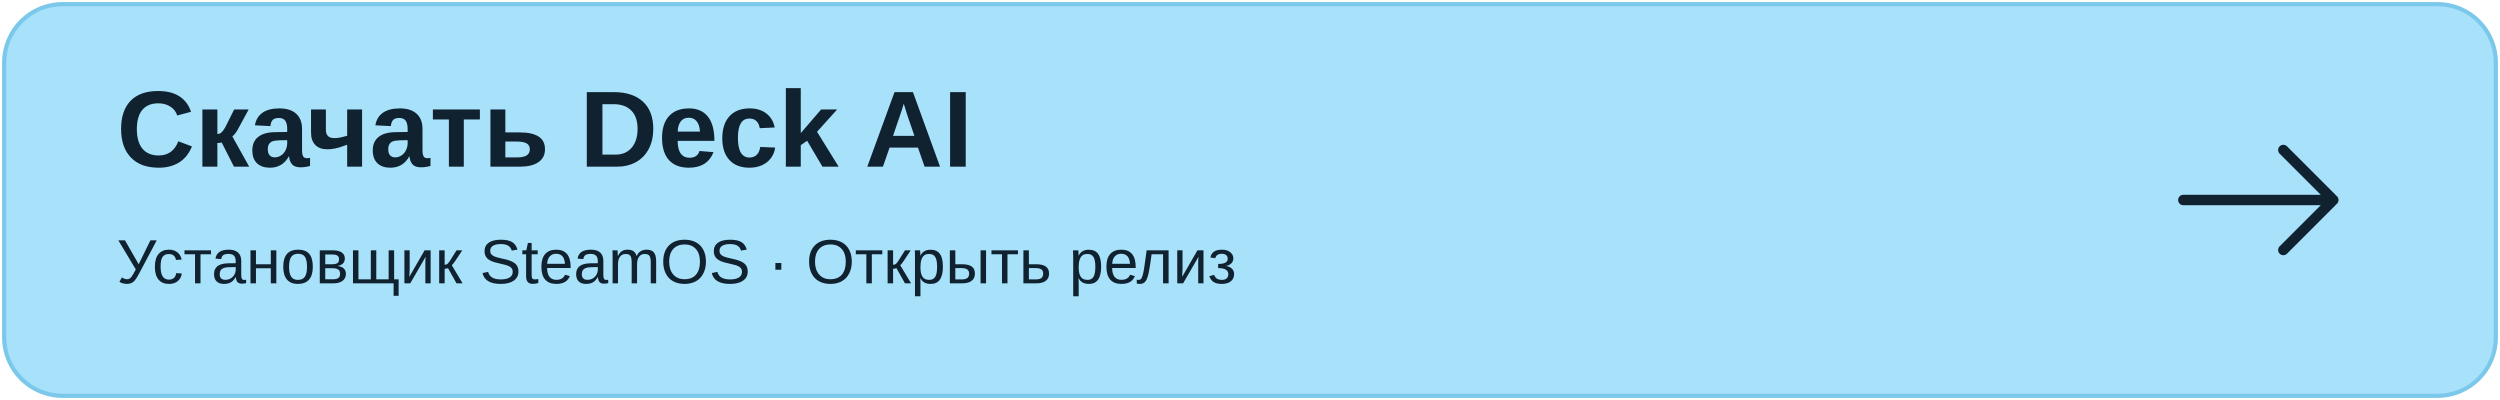
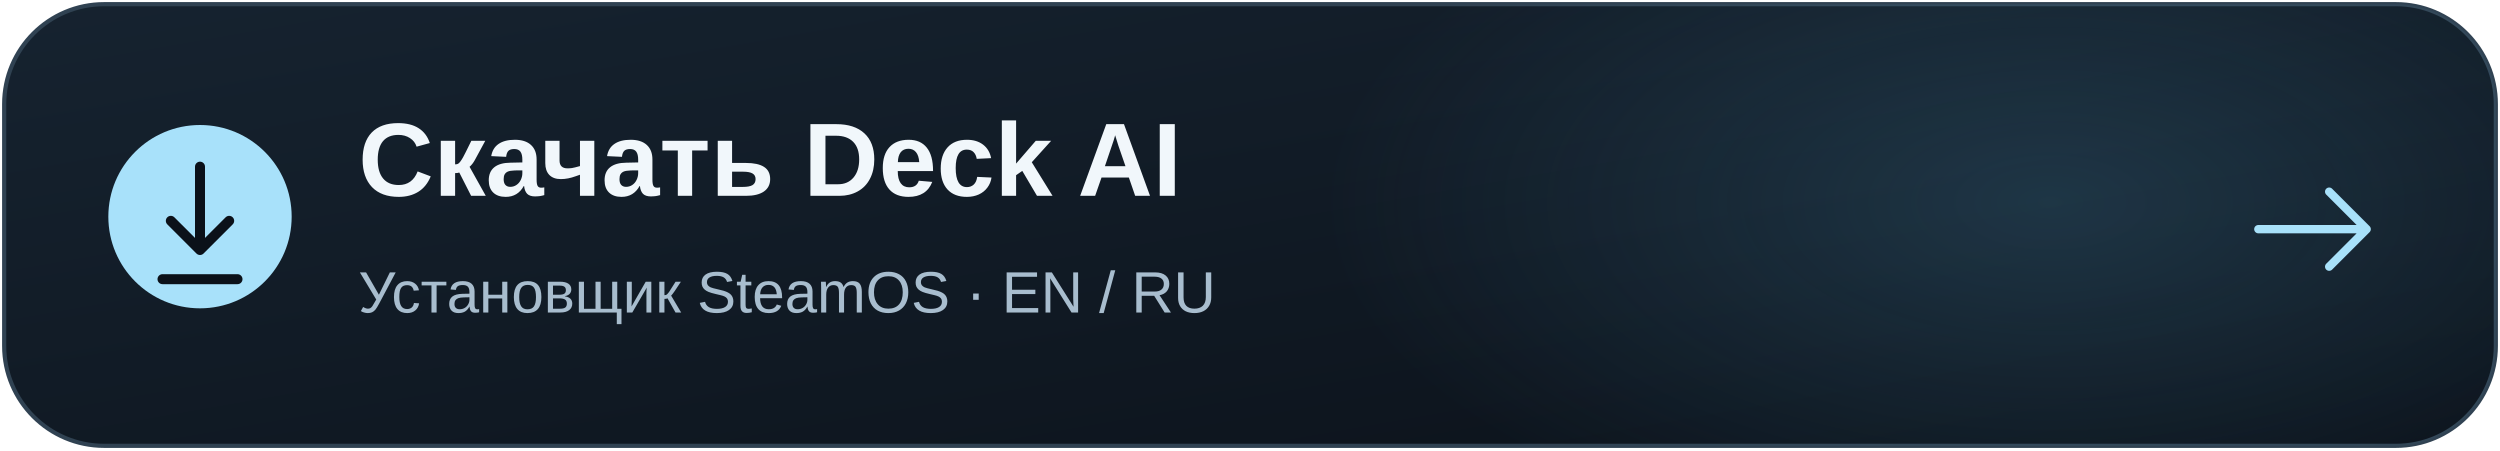
- <svg xmlns="http://www.w3.org/2000/svg" width="600" height="96" viewBox="0 0 600 96" role="img" aria-labelledby="title">
-   <rect x="1" y="1" width="598" height="94" rx="14" fill="#a8e1fa" stroke="#7bc8eb" />
-   <g fill="#102130" font-family="Arial, Helvetica, sans-serif">
-     <text x="28" y="40" font-size="26" font-weight="700">Скачать Deck AI</text>
-     <text x="28" y="68" font-size="15">Установщик SteamOS · Открыть релиз</text>
+ <svg xmlns="http://www.w3.org/2000/svg" width="600" height="108" viewBox="0 0 600 108" role="img" aria-labelledby="title desc">
+   <defs>
+     <clipPath id="brand-clip">
+       <rect x="1" y="1" width="598" height="106" rx="24" />
+     </clipPath>
+     <linearGradient id="brand-bg" x2="1" y2="1">
+       <stop stop-color="#162330" />
+       <stop offset="1" stop-color="#0b1119" />
+     </linearGradient>
+     <radialGradient id="brand-halo">
+       <stop stop-color="#63bde9" stop-opacity=".18" />
+       <stop offset="1" stop-color="#63bde9" stop-opacity="0" />
+     </radialGradient>
+   </defs>
+   <rect x="1" y="1" width="598" height="106" rx="24" fill="url(#brand-bg)" stroke="#304252" />
+   <g clip-path="url(#brand-clip)">
+     <ellipse cx="492" cy="48.6" rx="174.0" ry="86.4" fill="url(#brand-halo)" />
  </g>
-   <path d="M524 48h36m-12-12 12 12-12 12" fill="none" stroke="#102130" stroke-width="2.5" stroke-linecap="round" stroke-linejoin="round" />
+   <circle cx="48" cy="52" r="22" fill="#a8e1fa" />
+   <path d="M48 40v20m-7-7 7 7 7-7M39 67h18" fill="none" stroke="#0b1119" stroke-width="2.4" stroke-linecap="round" stroke-linejoin="round" />
+   <text x="86" y="47" fill="#f1f7fb" font-family="Arial, Helvetica, sans-serif" font-size="25" font-weight="700">Скачать Deck AI</text>
+   <text x="86" y="75" fill="#a8bdce" font-family="Arial, Helvetica, sans-serif" font-size="14" font-weight="400">Установщик SteamOS · EN / RU</text>
+   <path d="M542 55h26m-9-9 9 9-9 9" fill="none" stroke="#a8e1fa" stroke-width="2" stroke-linecap="round" stroke-linejoin="round" />
</svg>
